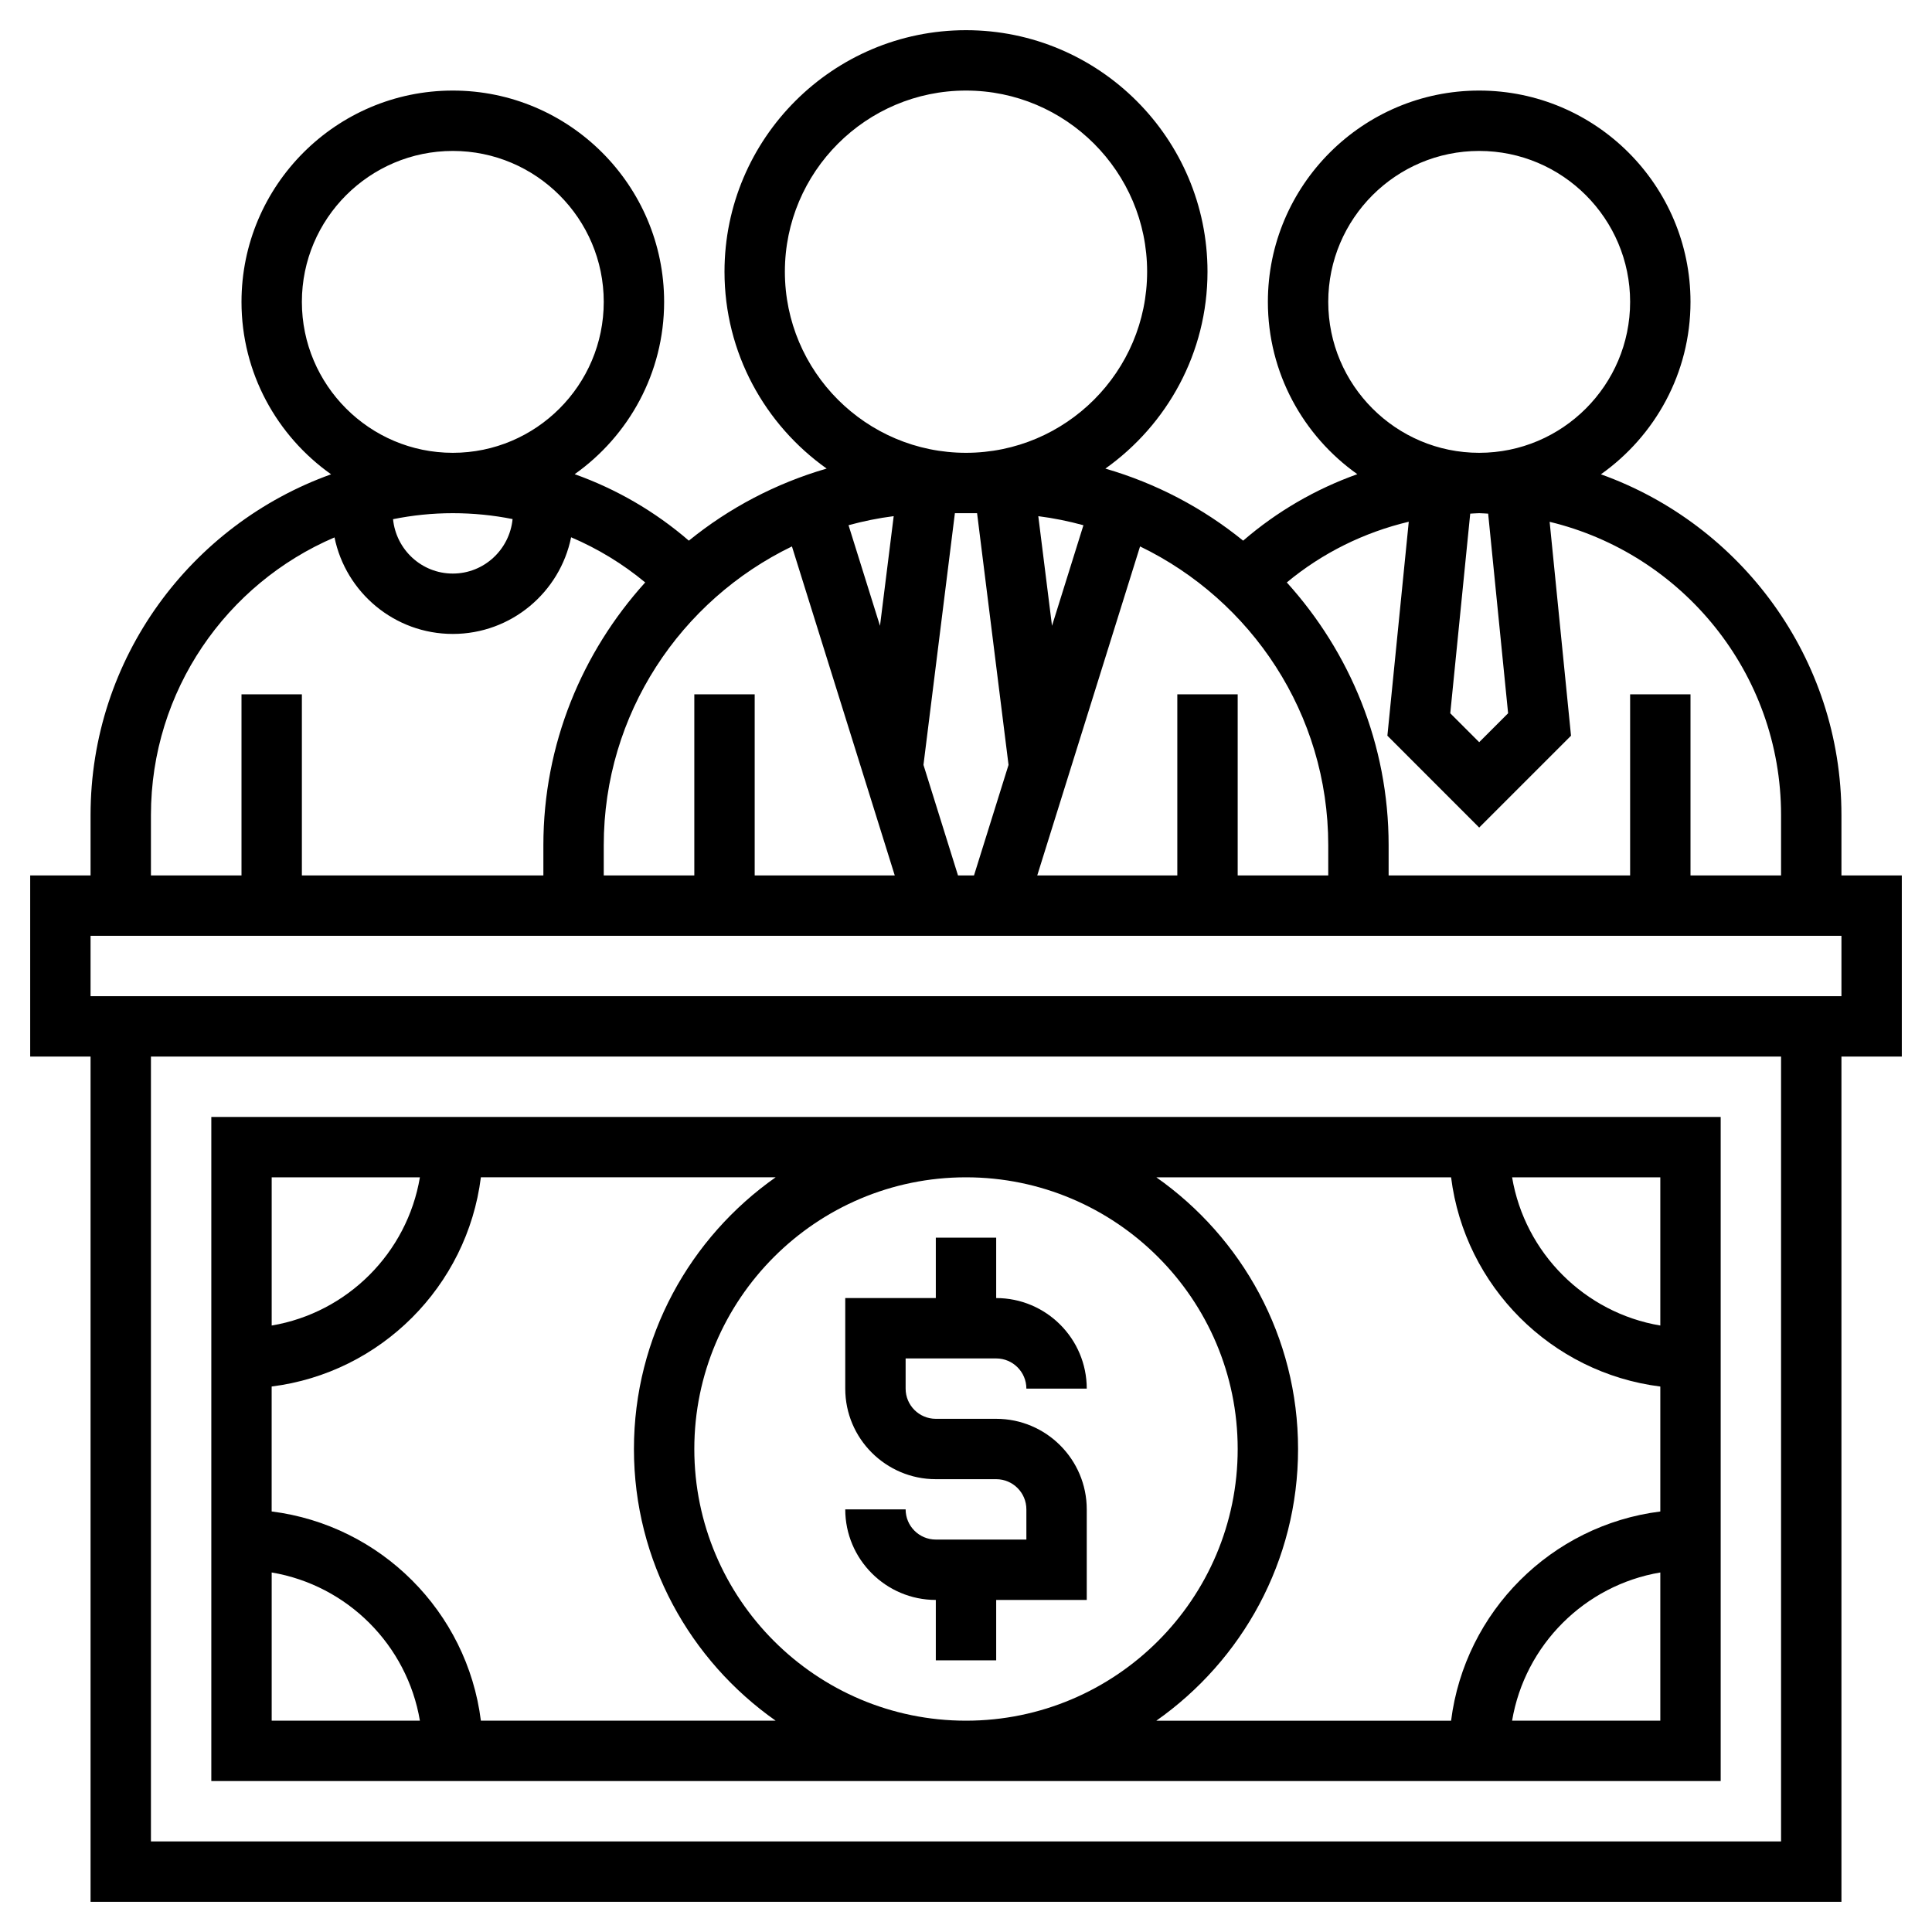
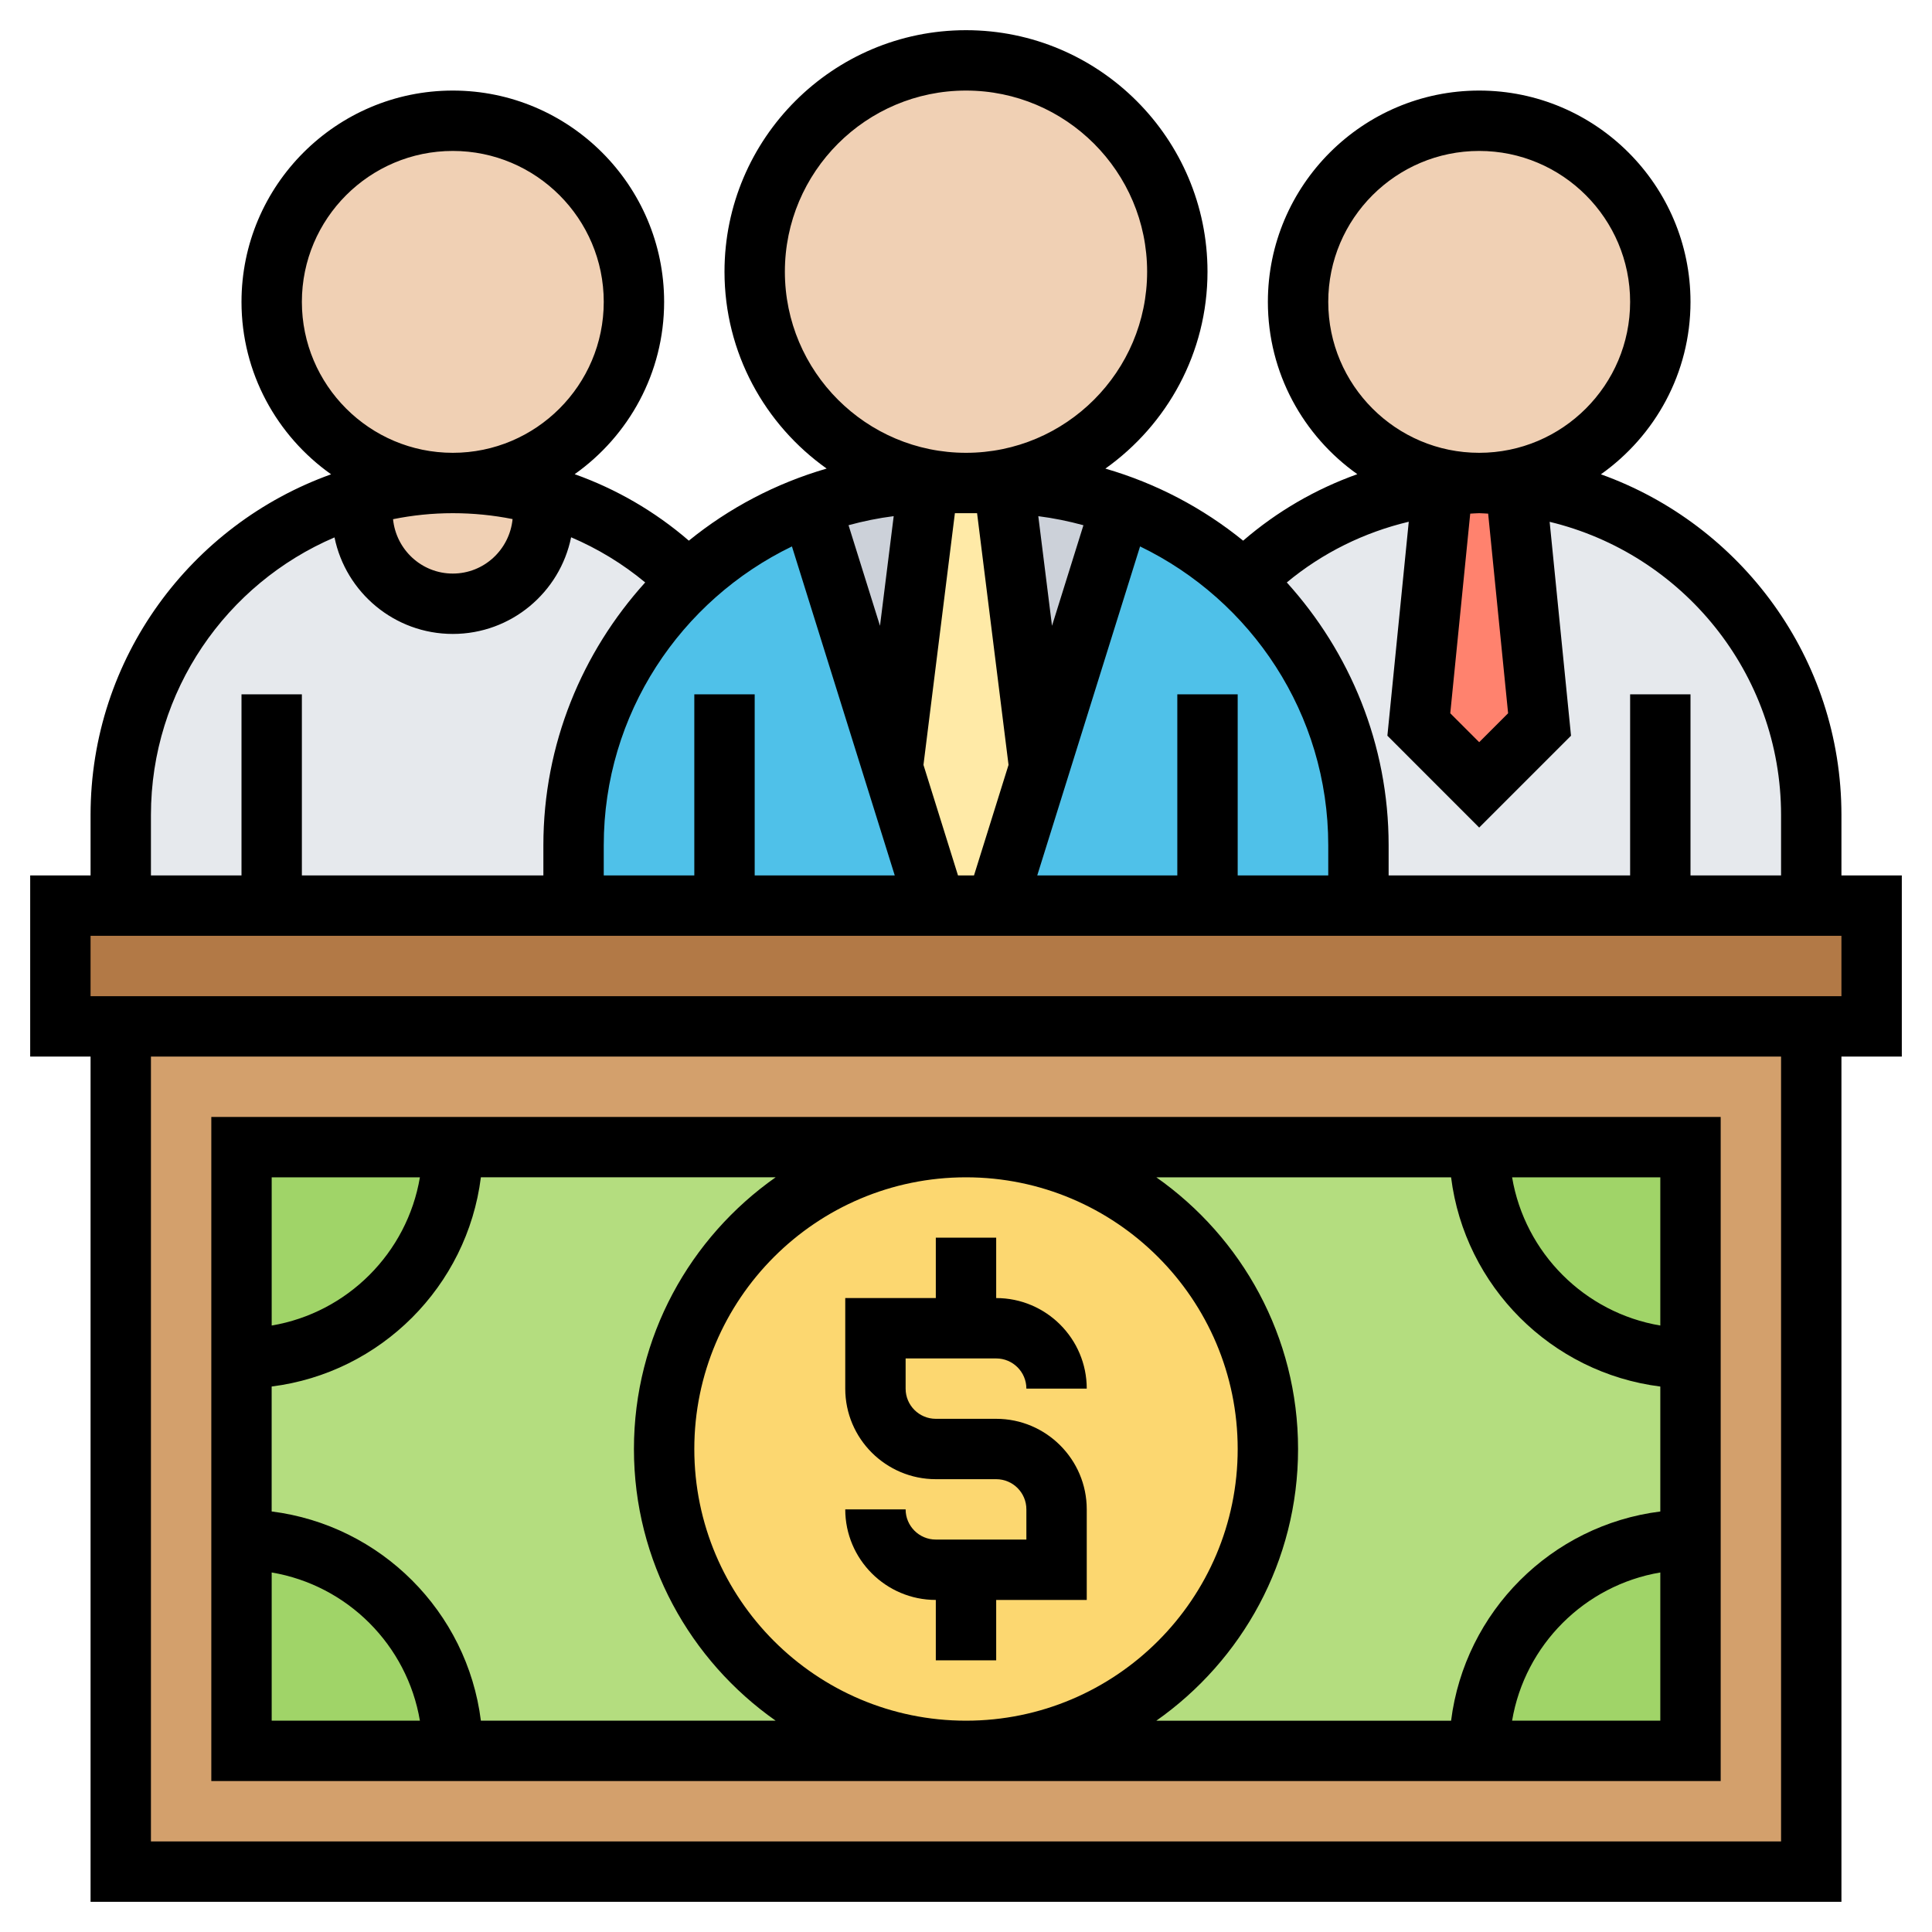
<svg xmlns="http://www.w3.org/2000/svg" id="Layer_5" enable-background="new 0 0 64 64" height="512" viewBox="0 0 64 64" width="512">
  <g>
-     <path d="m33 45c.552 0 1 .448 1 1h2c0-1.654-1.346-3-3-3v-2h-2v2h-3v3c0 1.654 1.346 3 3 3h2c.552 0 1 .448 1 1v1h-3c-.552 0-1-.448-1-1h-2c0 1.654 1.346 3 3 3v2h2v-2h3v-3c0-1.654-1.346-3-3-3h-2c-.552 0-1-.448-1-1v-1z" />
-     <path d="m57 59v-22h-50v22zm-48-6.91c2.507.423 4.486 2.403 4.91 4.91h-4.91zm41.09 4.91c.423-2.507 2.403-4.486 4.91-4.91v4.91zm4.91-13.09c-2.507-.423-4.486-2.403-4.91-4.91h4.91zm-6.931-4.91c.453 3.612 3.319 6.477 6.931 6.931v4.139c-3.612.453-6.477 3.319-6.931 6.931h-9.765c2.835-1.993 4.696-5.281 4.696-9.001s-1.861-7.008-4.695-9zm-16.069 18c-4.963 0-9-4.037-9-9s4.037-9 9-9 9 4.037 9 9-4.037 9-9 9zm-11-9c0 3.72 1.861 7.008 4.695 9h-9.765c-.453-3.612-3.319-6.477-6.931-6.931v-4.139c3.612-.453 6.477-3.319 6.931-6.931h9.765c-2.834 1.993-4.695 5.281-4.695 9.001zm-7.09-9c-.423 2.507-2.403 4.486-4.91 4.91v-4.91z" />
-     <path d="m63 29h-2v-2c0-5.201-3.331-9.627-7.968-11.288 1.792-1.269 2.968-3.354 2.968-5.712 0-3.859-3.141-7-7-7s-7 3.141-7 7c0 2.355 1.173 4.439 2.963 5.708-1.376.491-2.655 1.229-3.782 2.202-1.33-1.08-2.877-1.898-4.564-2.387 2.043-1.452 3.383-3.832 3.383-6.523 0-4.411-3.589-8-8-8s-8 3.589-8 8c0 2.691 1.34 5.071 3.384 6.522-1.687.49-3.235 1.307-4.565 2.388-1.127-.973-2.406-1.711-3.782-2.202 1.79-1.269 2.963-3.353 2.963-5.708 0-3.859-3.141-7-7-7s-7 3.141-7 7c0 2.358 1.176 4.443 2.968 5.712-4.637 1.661-7.968 6.087-7.968 11.288v2h-2v6h2v28h58v-28h2zm-4-2v2h-3v-6h-2v6h-8v-1c0-3.35-1.285-6.398-3.373-8.706 1.183-.982 2.562-1.659 4.04-2.011l-.708 7.088 3.041 3.043 3.042-3.042-.708-7.086c4.39 1.056 7.666 5.005 7.666 9.714zm-20-4v6h-4.64l3.406-10.899c3.682 1.78 6.234 5.542 6.234 9.899v1h-3v-6zm-16 0v6h-3v-1c0-4.357 2.552-8.118 6.234-9.899l3.406 10.899h-4.64v-6zm5.109-5.602c.487-.133.985-.235 1.496-.3l-.454 3.633zm3.626 11.602-1.144-3.662 1.041-8.338h.735l1.042 8.338-1.144 3.662zm3.114-8.269-.454-3.632c.511.065 1.009.167 1.495.3zm14.151-3.731c.1 0 .197.012.297.015l.661 6.613-.958.958-.958-.958.661-6.613c.099-.003.197-.015.297-.015zm-5-7c0-2.757 2.243-5 5-5s5 2.243 5 5-2.243 5-5 5-5-2.243-5-5zm-18-1c0-3.309 2.691-6 6-6s6 2.691 6 6-2.691 6-6 6-6-2.691-6-6zm-11 8c.673 0 1.335.066 1.98.195-.1 1.01-.944 1.805-1.98 1.805-1.035 0-1.879-.793-1.98-1.801.64-.13 1.302-.199 1.98-.199zm-5-7c0-2.757 2.243-5 5-5s5 2.243 5 5-2.243 5-5 5-5-2.243-5-5zm-5 17c0-4.123 2.51-7.671 6.081-9.198.372 1.823 1.988 3.198 3.919 3.198 1.933 0 3.548-1.377 3.919-3.202.879.375 1.706.875 2.454 1.496-2.088 2.308-3.373 5.356-3.373 8.706v1h-8v-6h-2v6h-3zm54 34h-54v-26h54zm2-28h-58v-2h58z" />
+     <g>
+       <g>
+         <path d="m9 30h-5v-3c0-3.04 1.23-5.79 3.22-7.78 1.31-1.31 2.95-2.29 4.78-2.8v.58c0 1.66 1.34 3 3 3 .83 0 1.58-.34 2.12-.88s.88-1.29.88-2.12v-.57-.01c1.84.52 3.49 1.5 4.8 2.82-2.34 2.19-3.8 5.3-3.8 8.76v2z" fill="#e6e9ed" />
+       </g>
+       <g>
+         <path d="m47 24 2 2 2-2-.79-7.93c2.55.27 4.85 1.43 6.57 3.15 1.99 1.99 3.22 4.74 3.22 7.78v3h-5-10v-2c0-3.46-1.46-6.57-3.8-8.76 1.72-1.73 4.02-2.89 6.59-3.17z" fill="#e6e9ed" />
+       </g>
+       <g>
+         <path d="m50.21 16.07.79 7.93-2 2-2-2 .79-7.93c.4-.05.8-.07 1.21-.07s.81.02 1.21.07z" fill="#ff826e" />
+       </g>
+       <g>
+         <path d="m24 30h-5v-2c0-3.46 1.46-6.57 3.8-8.76 1.15-1.09 2.53-1.95 4.05-2.5l2.72 8.69 1.43 4.57z" fill="#4fc1e9" />
+       </g>
+       <g>
+         <path d="m40 30h-7l1.43-4.57 2.72-8.69c1.52.55 2.9 1.41 4.05 2.5 2.34 2.19 3.8 5.3 3.8 8.76v2z" fill="#4fc1e9" />
+       </g>
+       <g>
+         <path d="m30.75 16.01-1.18 9.42-2.72-8.69c1.22-.45 2.53-.71 3.9-.73z" fill="#ccd1d9" />
+       </g>
+       <g>
+         <path d="m37.15 16.74-2.72 8.69-1.18-9.42c1.37.02 2.68.28 3.9.73z" fill="#ccd1d9" />
+       </g>
+       <g>
+         <path d="m33.25 16.01 1.18 9.42-1.43 4.57h-2l-1.43-4.57 1.18-9.42c.08-.01.17-.01.25-.01h1 1c.08 0 .17 0 .25.01z" fill="#ffeaa7" />
+       </g>
+       <g>
+         <path d="m18 16.43v.57c0 .83-.34 1.58-.88 2.12s-1.29.88-2.12.88c-1.66 0-3-1.34-3-3v-.58c.95-.28 1.96-.42 3-.42s2.05.14 3 .42z" fill="#f0d0b4" />
+       </g>
+       <g>
+         <circle cx="15" cy="10" fill="#f0d0b4" r="6" />
+       </g>
+       <g>
+         <circle cx="49" cy="10" fill="#f0d0b4" r="6" />
+       </g>
+       <g>
+         <circle cx="32" cy="9" fill="#f0d0b4" r="7" />
+       </g>
+       <g>
+         <path d="m60 34v28h-56v-28z" fill="#d3a06c" />
+       </g>
+       <g>
+         <path d="m33 30h7 5 10 5 2v4h-2-56-2v-4h2 5 10 5 7z" fill="#b27946" />
+       </g>
+       <g>
+         <path d="m15 38h17c-5.52 0-10 4.48-10 10s4.48 10 10 10h-17c0-3.87-3.13-7-7-7v-6c3.87 0 7-3.13 7-7z" fill="#b4dd7f" />
+       </g>
+       <g>
+         <path d="m56 45v6c-3.87 0-7 3.13-7 7h-17c5.52 0 10-4.48 10-10s-4.48-10-10-10h17c0 3.87 3.13 7 7 7z" fill="#b4dd7f" />
+       </g>
+       <g>
+         <path d="m15 58h-7v-7c3.87 0 7 3.13 7 7z" fill="#a0d468" />
+       </g>
+       <g>
+         <path d="m8 38h7c0 3.87-3.13 7-7 7z" fill="#a0d468" />
+       </g>
+       <g>
+         <path d="m56 38v7c-3.87 0-7-3.13-7-7z" fill="#a0d468" />
+       </g>
+       <g>
+         <path d="m56 51v7h-7c0-3.87 3.13-7 7-7z" fill="#a0d468" />
+       </g>
+       <g>
+         <circle cx="32" cy="48" fill="#fcd770" r="10" />
+       </g>
+     </g>
+     <g>
+       <path d="m33 45c.552 0 1 .448 1 1h2c0-1.654-1.346-3-3-3v-2h-2v2h-3v3c0 1.654 1.346 3 3 3h2c.552 0 1 .448 1 1v1h-3c-.552 0-1-.448-1-1h-2c0 1.654 1.346 3 3 3v2h2v-2h3v-3c0-1.654-1.346-3-3-3h-2c-.552 0-1-.448-1-1v-1z" />
+       <path d="m57 59v-22h-50v22zm-48-6.91c2.507.423 4.486 2.403 4.91 4.91h-4.91zm41.09 4.91c.423-2.507 2.403-4.486 4.91-4.91v4.91zm4.91-13.09c-2.507-.423-4.486-2.403-4.91-4.91h4.91zm-6.931-4.91c.453 3.612 3.319 6.477 6.931 6.931v4.139c-3.612.453-6.477 3.319-6.931 6.931h-9.765c2.835-1.993 4.696-5.281 4.696-9.001s-1.861-7.008-4.695-9zm-16.069 18c-4.963 0-9-4.037-9-9s4.037-9 9-9 9 4.037 9 9-4.037 9-9 9zm-11-9c0 3.72 1.861 7.008 4.695 9h-9.765c-.453-3.612-3.319-6.477-6.931-6.931v-4.139c3.612-.453 6.477-3.319 6.931-6.931h9.765c-2.834 1.993-4.695 5.281-4.695 9.001zm-7.09-9c-.423 2.507-2.403 4.486-4.91 4.91v-4.91z" />
+       <path d="m63 29h-2v-2c0-5.201-3.331-9.627-7.968-11.288 1.792-1.269 2.968-3.354 2.968-5.712 0-3.859-3.141-7-7-7s-7 3.141-7 7c0 2.355 1.173 4.439 2.963 5.708-1.376.491-2.655 1.229-3.782 2.202-1.33-1.08-2.877-1.898-4.564-2.387 2.043-1.452 3.383-3.832 3.383-6.523 0-4.411-3.589-8-8-8s-8 3.589-8 8c0 2.691 1.34 5.071 3.384 6.522-1.687.49-3.235 1.307-4.565 2.388-1.127-.973-2.406-1.711-3.782-2.202 1.79-1.269 2.963-3.353 2.963-5.708 0-3.859-3.141-7-7-7s-7 3.141-7 7c0 2.358 1.176 4.443 2.968 5.712-4.637 1.661-7.968 6.087-7.968 11.288v2h-2v6h2v28h58v-28h2zm-4-2v2h-3v-6h-2v6h-8v-1c0-3.35-1.285-6.398-3.373-8.706 1.183-.982 2.562-1.659 4.04-2.011l-.708 7.088 3.041 3.043 3.042-3.042-.708-7.086c4.39 1.056 7.666 5.005 7.666 9.714zm-20-4v6h-4.64l3.406-10.899c3.682 1.78 6.234 5.542 6.234 9.899v1h-3v-6zm-16 0v6h-3v-1c0-4.357 2.552-8.118 6.234-9.899l3.406 10.899h-4.64v-6zm5.109-5.602c.487-.133.985-.235 1.496-.3l-.454 3.633zm3.626 11.602-1.144-3.662 1.041-8.338h.735l1.042 8.338-1.144 3.662zm3.114-8.269-.454-3.632c.511.065 1.009.167 1.495.3zm14.151-3.731c.1 0 .197.012.297.015l.661 6.613-.958.958-.958-.958.661-6.613c.099-.003.197-.015.297-.015zm-5-7c0-2.757 2.243-5 5-5s5 2.243 5 5-2.243 5-5 5-5-2.243-5-5zm-18-1c0-3.309 2.691-6 6-6s6 2.691 6 6-2.691 6-6 6-6-2.691-6-6zm-11 8c.673 0 1.335.066 1.98.195-.1 1.01-.944 1.805-1.98 1.805-1.035 0-1.879-.793-1.98-1.801.64-.13 1.302-.199 1.98-.199zm-5-7c0-2.757 2.243-5 5-5s5 2.243 5 5-2.243 5-5 5-5-2.243-5-5zm-5 17c0-4.123 2.51-7.671 6.081-9.198.372 1.823 1.988 3.198 3.919 3.198 1.933 0 3.548-1.377 3.919-3.202.879.375 1.706.875 2.454 1.496-2.088 2.308-3.373 5.356-3.373 8.706v1h-8v-6h-2v6h-3zm54 34h-54v-26h54zm2-28h-58v-2h58z" />
+     </g>
  </g>
</svg>
